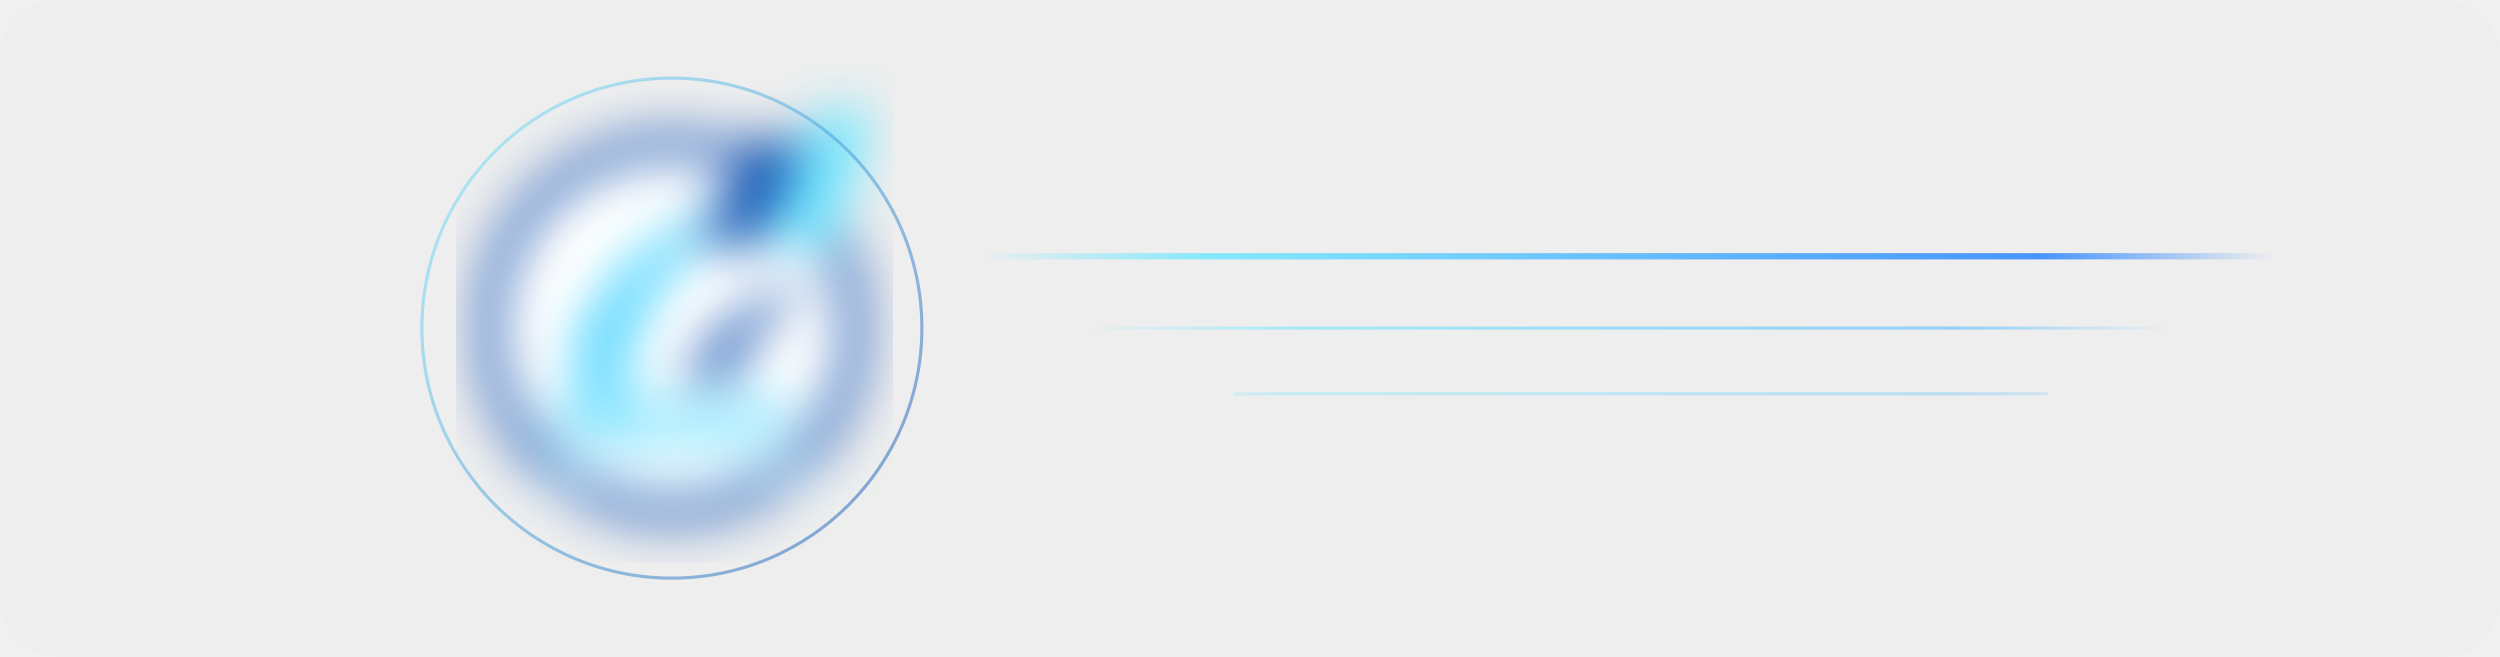
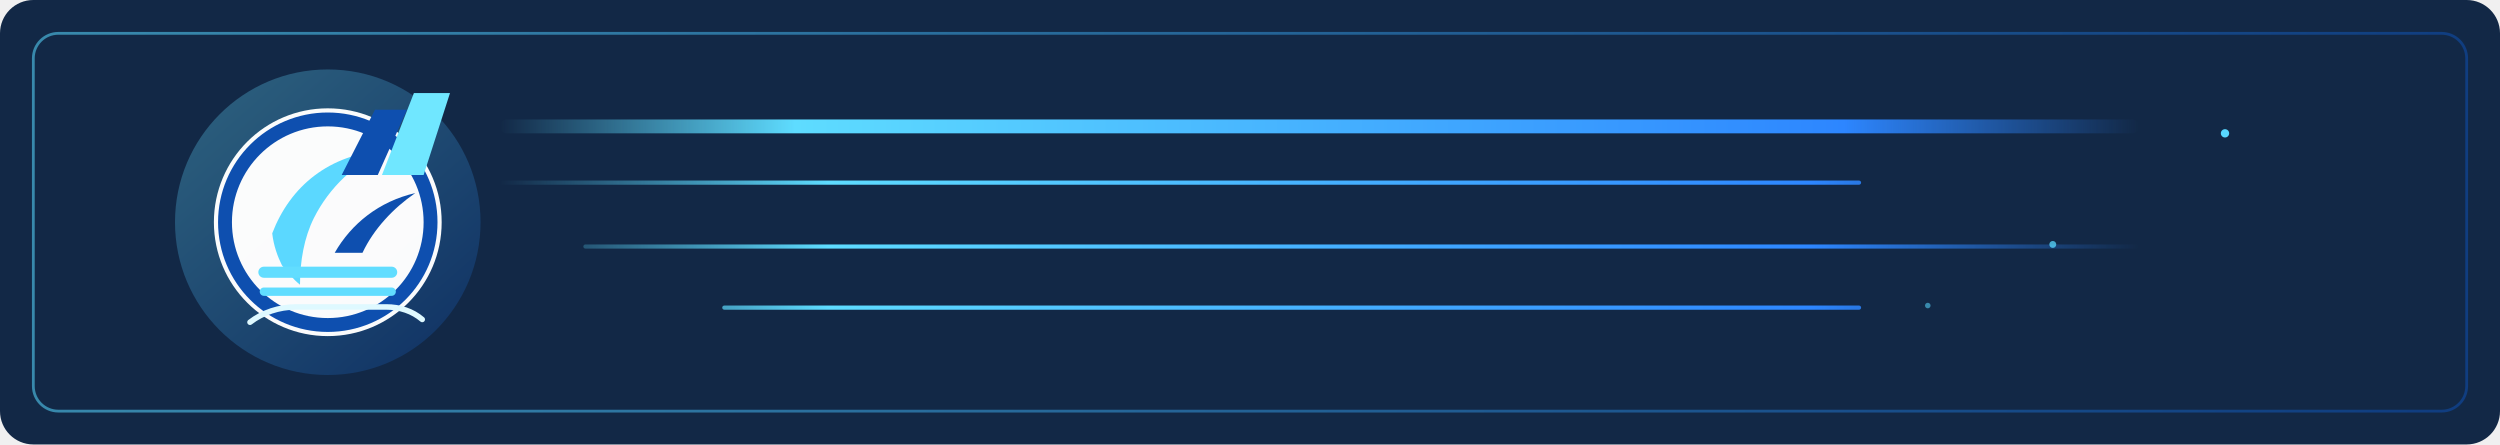
- <svg xmlns="http://www.w3.org/2000/svg" width="1600" height="420" viewBox="0 0 1600 420" fill="none">
-   <rect width="1600" height="420" rx="36" fill="url(#bg)" fill-opacity="0.01" />
-   <g filter="url(#glow)">
-     <circle cx="430" cy="210" r="130" fill="white" fill-opacity="0.98" />
-     <circle cx="430" cy="210" r="118" stroke="#0E4FAF" stroke-width="14" />
-     <path d="M366 223C385 171 429 135 490 131C456 143 428 170 411 204C401 225 396 252 397 280C389 274 382 266 376 257C372 248 368 236 366 223Z" fill="#5BD8FF" />
-     <path d="M447 157L482 89H515L486 157H447Z" fill="#0E4FAF" />
-     <path d="M489 157L523 71H559L533 157H489Z" fill="#6DE6FF" />
-     <path d="M438 243C456 212 485 188 523 179C499 194 478 216 465 243H438Z" fill="#0E4FAF" />
-     <rect x="351" y="256" width="156" height="12" rx="6" fill="#61DDFF" />
-     <path d="M357 283H500" stroke="#61DDFF" stroke-width="8" stroke-linecap="round" />
-     <path d="M342 317C356 307 374 301 392 301H494C509 301 523 306 533 314" stroke="#DFF9FF" stroke-width="6" stroke-linecap="round" />
+ <svg xmlns="http://www.w3.org/2000/svg" width="1800" height="320" viewBox="0 0 1800 320" fill="none">
+   <rect width="1800" height="320" rx="24" fill="#122846" />
+   <rect x="24" y="24" width="1752" height="272" rx="18" stroke="url(#frame)" stroke-width="2" opacity="0.55" />
+   <g transform="translate(110 34)">
+     <circle cx="126" cy="126" r="110" fill="url(#logoGlow)" opacity="0.3" />
+     <circle cx="126" cy="126" r="82" fill="white" fill-opacity="0.98" />
+     <circle cx="126" cy="126" r="74" stroke="#0E4FAF" stroke-width="10" />
+     <path d="M86 134C99 100 127 77 168 74C146 83 127 101 116 123C109 137 106 154 106 171C101 167 97 162 93 157C90 151 87 143 86 134Z" fill="#5BD8FF" />
+     <path d="M136 92L160 45H183L162 92H136Z" fill="#0E4FAF" />
+     <path d="M165 92L188 33H214L195 92H165Z" fill="#70E7FF" />
+     <path d="M131 148C143 127 163 111 189 105C173 116 159 131 151 148H131Z" fill="#0E4FAF" />
+     <rect x="76" y="158" width="100" height="8" rx="4" fill="#61DDFF" />
+     <path d="M80 176H172" stroke="#61DDFF" stroke-width="6" stroke-linecap="round" />
+     <path d="M70 198C79 191 91 187 103 187H168C178 187 187 190 194 196" stroke="#DFF9FF" stroke-width="4" stroke-linecap="round" />
  </g>
-   <circle cx="430" cy="210" r="160" stroke="url(#ring)" stroke-width="2" opacity="0.5" />
-   <path d="M625 164H1455" stroke="url(#beam)" stroke-width="4" stroke-linecap="round" opacity="0.8" />
-   <path d="M690 210H1390" stroke="url(#beamSoft)" stroke-width="2" stroke-linecap="round" opacity="0.55" />
-   <path d="M790 252H1310" stroke="url(#beamSoft)" stroke-width="2" stroke-linecap="round" opacity="0.32" />
+   <rect x="360" y="86" width="1180" height="10" rx="5" fill="url(#beamStrong)" />
+   <rect x="360" y="130" width="980" height="3" rx="1.5" fill="url(#beamSoft)" />
+   <rect x="420" y="176" width="1120" height="3" rx="1.5" fill="url(#beamSoft)" />
+   <rect x="520" y="220" width="820" height="3" rx="1.5" fill="url(#beamSoft)" />
+   <circle cx="1602" cy="96" r="3" fill="#58D8FF" />
+   <circle cx="1478" cy="176" r="2.5" fill="#58D8FF" opacity="0.75" />
+   <circle cx="1388" cy="220" r="2" fill="#58D8FF" opacity="0.55" />
  <defs>
-     <linearGradient id="bg" x1="0" y1="0" x2="1600" y2="420" gradientUnits="userSpaceOnUse">
-       <stop stop-color="#0B2347" />
-       <stop offset="1" stop-color="#0B2347" />
-     </linearGradient>
-     <linearGradient id="ring" x1="270" y1="75" x2="592" y2="345" gradientUnits="userSpaceOnUse">
-       <stop stop-color="#74E9FF" />
+     <linearGradient id="frame" x1="58" y1="44" x2="1740" y2="292" gradientUnits="userSpaceOnUse">
+       <stop stop-color="#57D8FF" />
      <stop offset="1" stop-color="#0E4FAF" />
    </linearGradient>
-     <linearGradient id="beam" x1="625" y1="164" x2="1455" y2="164" gradientUnits="userSpaceOnUse">
-       <stop stop-color="#6BE6FF" stop-opacity="0" />
-       <stop offset="0.18" stop-color="#6BE6FF" />
-       <stop offset="0.82" stop-color="#1E7DFF" />
-       <stop offset="1" stop-color="#1E7DFF" stop-opacity="0" />
+     <linearGradient id="logoGlow" x1="40" y1="28" x2="212" y2="224" gradientUnits="userSpaceOnUse">
+       <stop stop-color="#67E0FF" />
+       <stop offset="1" stop-color="#0E4FAF" />
    </linearGradient>
-     <linearGradient id="beamSoft" x1="690" y1="210" x2="1390" y2="210" gradientUnits="userSpaceOnUse">
-       <stop stop-color="#6BE6FF" stop-opacity="0" />
-       <stop offset="0.2" stop-color="#6BE6FF" />
-       <stop offset="0.8" stop-color="#4AB7FF" />
-       <stop offset="1" stop-color="#4AB7FF" stop-opacity="0" />
+     <linearGradient id="beamStrong" x1="360" y1="91" x2="1540" y2="91" gradientUnits="userSpaceOnUse">
+       <stop stop-color="#5EDCFF" stop-opacity="0" />
+       <stop offset="0.18" stop-color="#5EDCFF" />
+       <stop offset="0.82" stop-color="#2D86FF" />
+       <stop offset="1" stop-color="#2D86FF" stop-opacity="0" />
    </linearGradient>
-     <filter id="glow" x="292" y="41" width="279" height="319" filterUnits="userSpaceOnUse" color-interpolation-filters="sRGB">
-       <feFlood flood-opacity="0" result="BackgroundImageFix" />
-       <feBlend mode="normal" in="SourceGraphic" in2="BackgroundImageFix" result="shape" />
-       <feGaussianBlur stdDeviation="16" result="effect1_foregroundBlur_1_1" />
-     </filter>
+     <linearGradient id="beamSoft" x1="360" y1="131.5" x2="1540" y2="131.5" gradientUnits="userSpaceOnUse">
+       <stop stop-color="#5EDCFF" stop-opacity="0" />
+       <stop offset="0.2" stop-color="#5EDCFF" />
+       <stop offset="0.8" stop-color="#2D86FF" />
+       <stop offset="1" stop-color="#2D86FF" stop-opacity="0" />
+     </linearGradient>
  </defs>
</svg>
